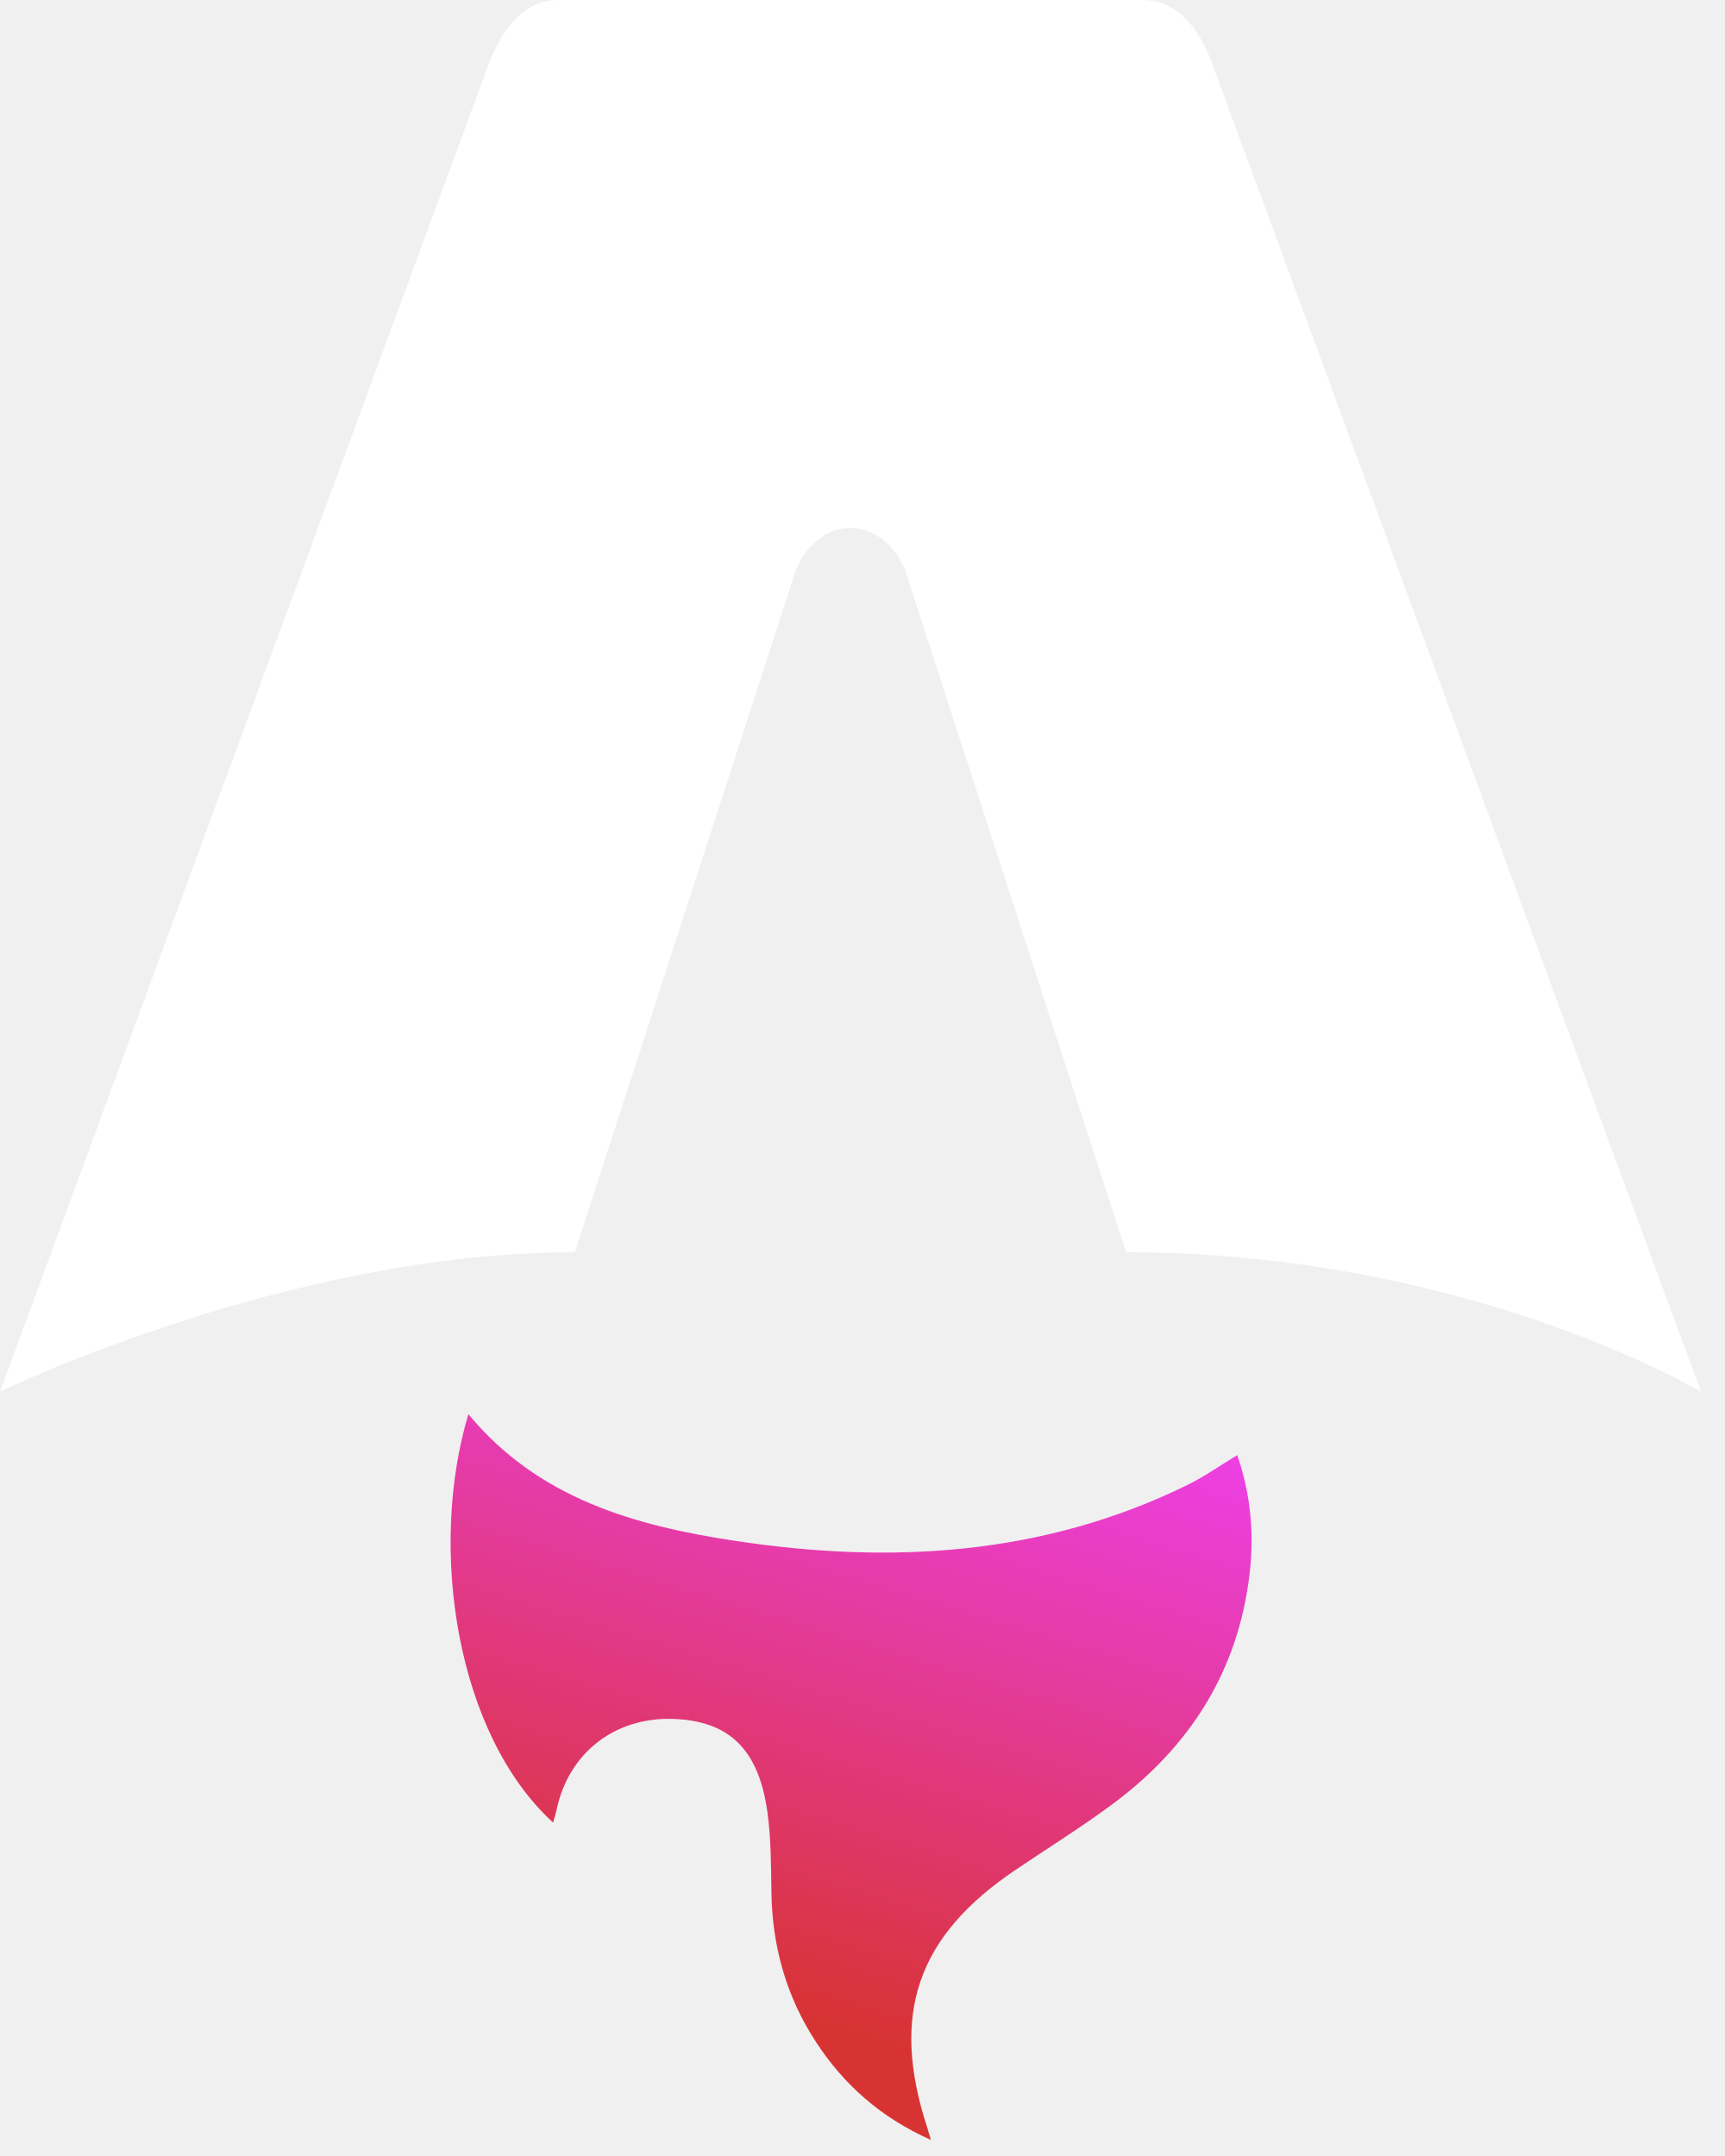
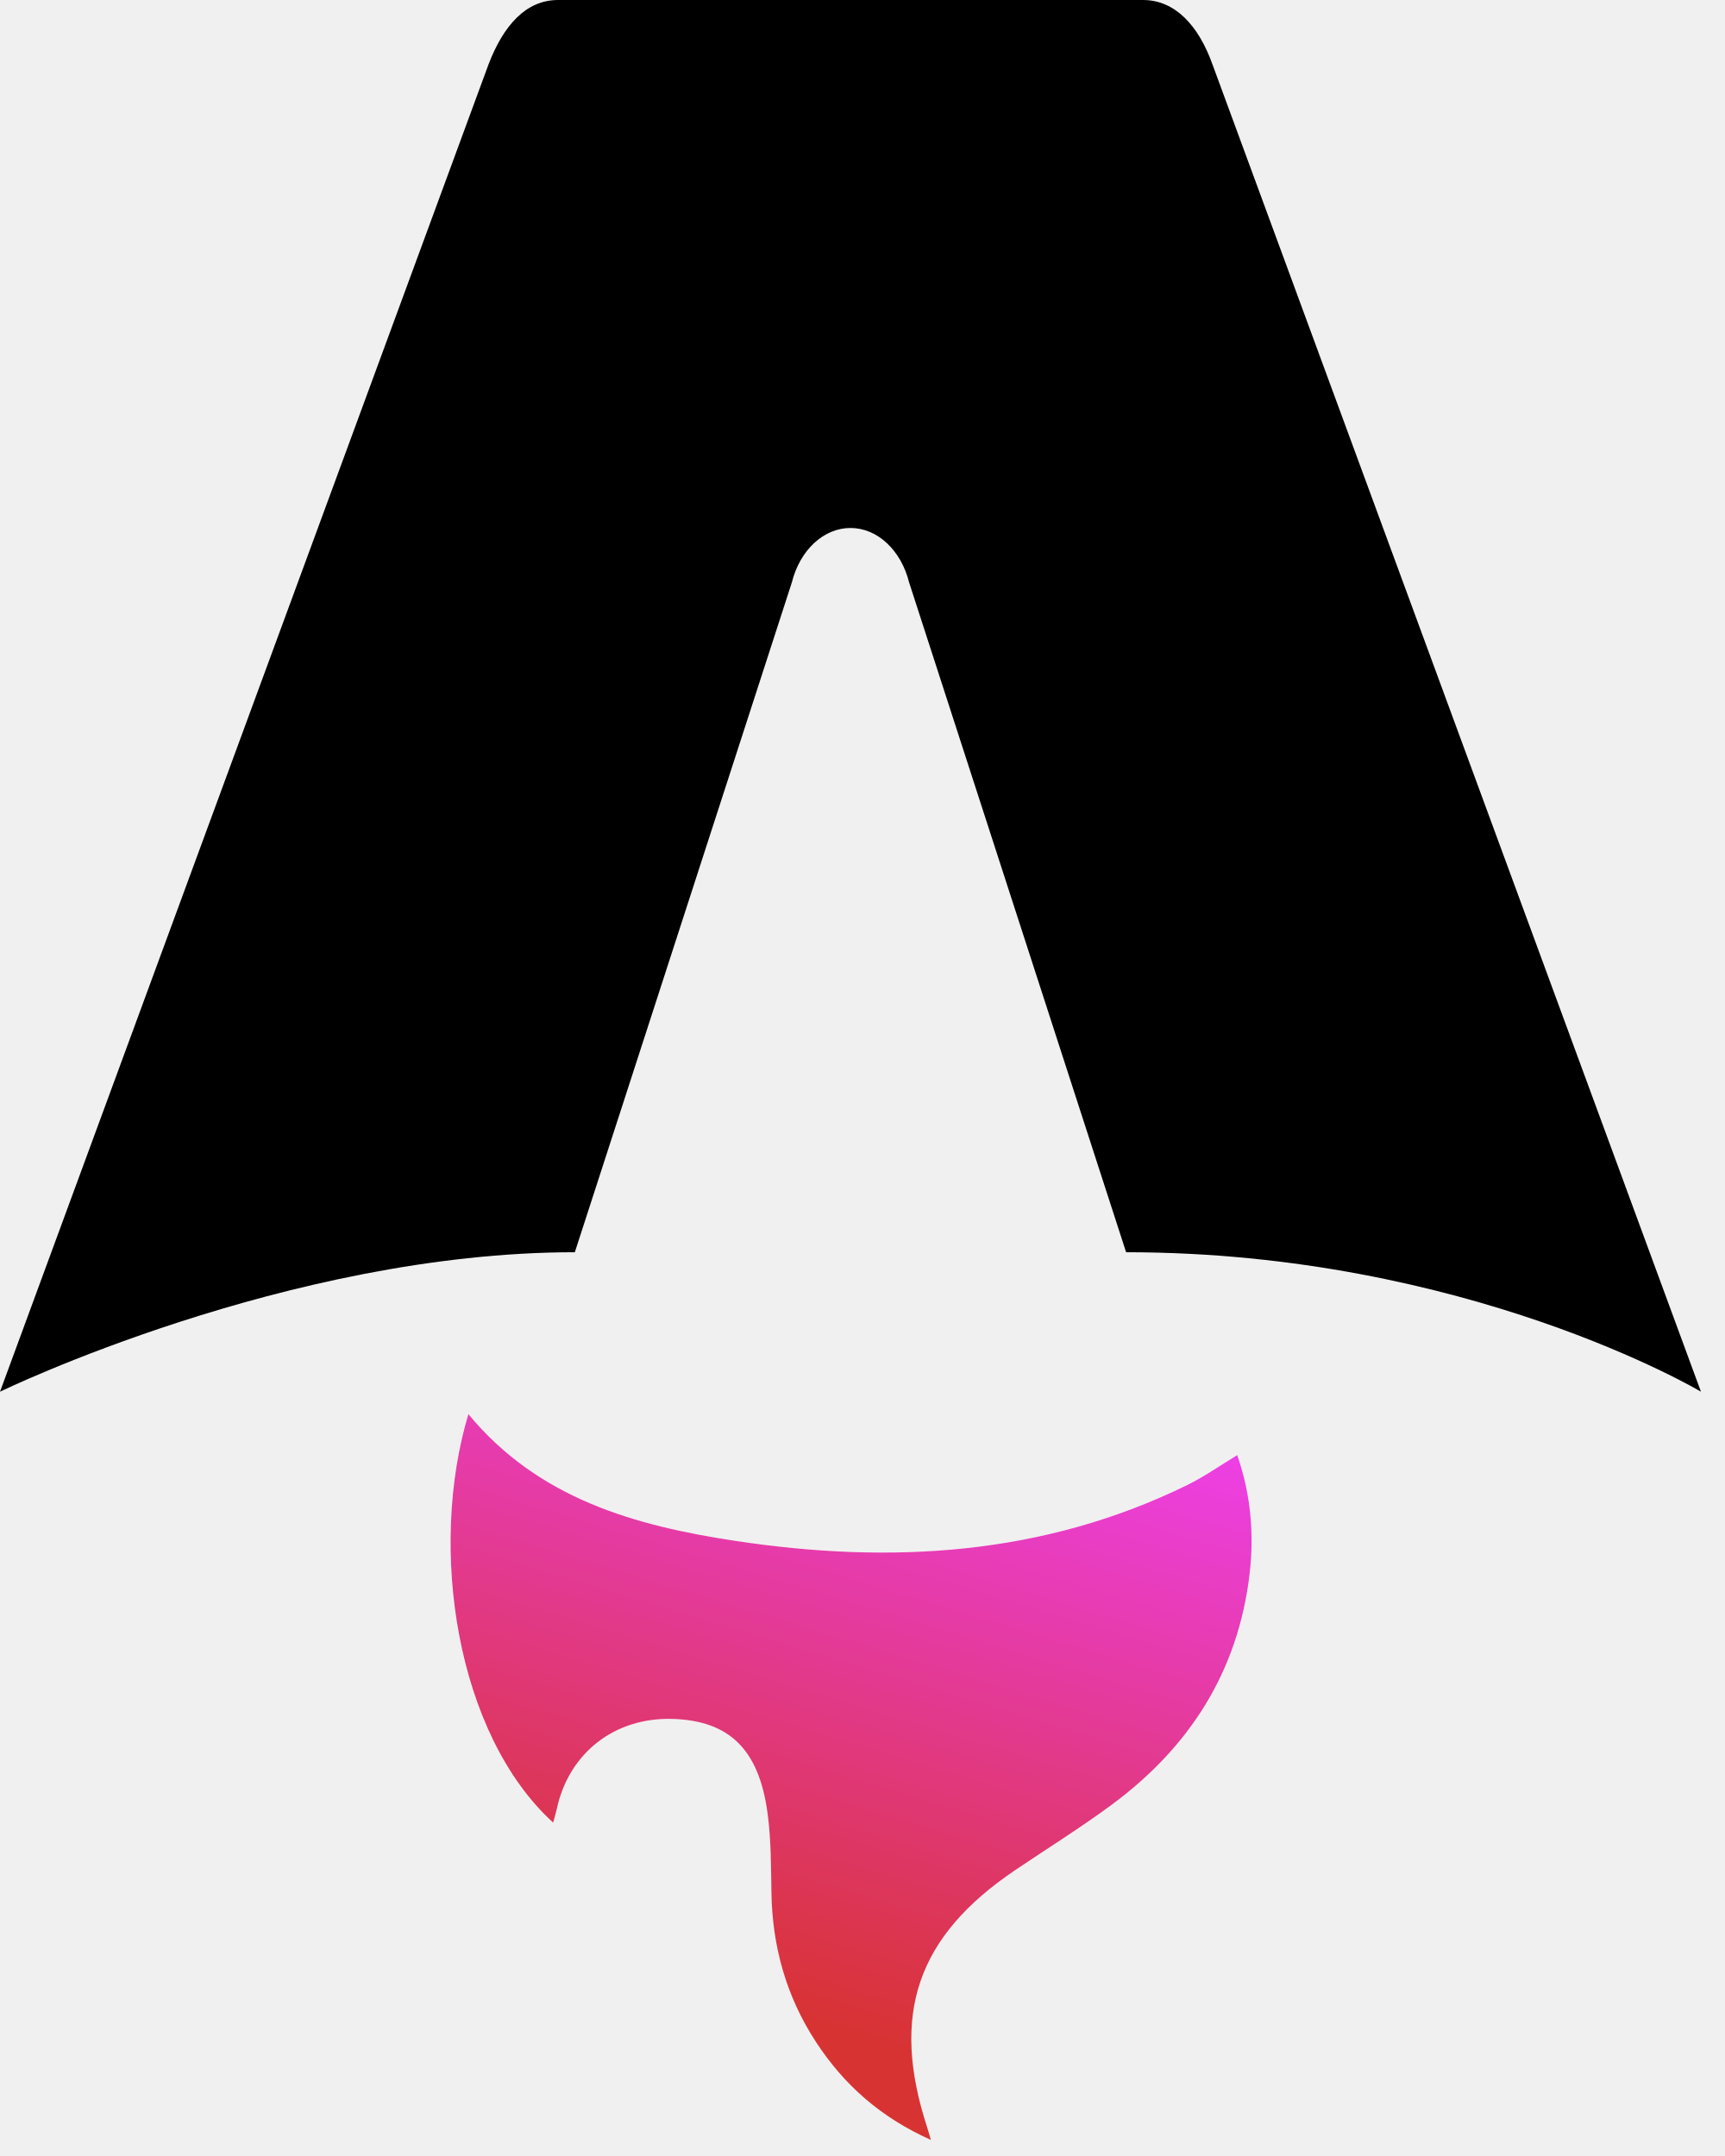
<svg xmlns="http://www.w3.org/2000/svg" class="astro-icon" width="64" height="80" viewBox="0 0 64 80" fill="none">
  <path d="M20.525 67.632C16.929 64.353 15.879 57.463 17.378 52.472C19.976 55.619 23.575 56.616 27.303 57.178C33.059 58.047 38.712 57.722 44.059 55.098C44.671 54.797 45.236 54.398 45.904 53.993C46.406 55.445 46.537 56.911 46.362 58.403C45.935 62.036 44.123 64.843 41.24 66.971C40.087 67.822 38.867 68.582 37.676 69.385C34.018 71.851 33.029 74.743 34.403 78.949C34.436 79.052 34.465 79.154 34.539 79.404C32.671 78.57 31.307 77.356 30.267 75.76C29.169 74.076 28.647 72.212 28.62 70.196C28.606 69.214 28.606 68.224 28.474 67.257C28.151 64.898 27.041 63.843 24.95 63.782C22.804 63.719 21.106 65.043 20.656 67.127C20.622 67.287 20.572 67.445 20.522 67.63L20.525 67.632Z" fill="white" />
  <path d="M20.525 67.632C16.929 64.353 15.879 57.463 17.378 52.472C19.976 55.619 23.575 56.616 27.303 57.178C33.059 58.047 38.712 57.722 44.059 55.098C44.671 54.797 45.236 54.398 45.904 53.993C46.406 55.445 46.537 56.911 46.362 58.403C45.935 62.036 44.123 64.843 41.24 66.971C40.087 67.822 38.867 68.582 37.676 69.385C34.018 71.851 33.029 74.743 34.403 78.949C34.436 79.052 34.465 79.154 34.539 79.404C32.671 78.57 31.307 77.356 30.267 75.76C29.169 74.076 28.647 72.212 28.62 70.196C28.606 69.214 28.606 68.224 28.474 67.257C28.151 64.898 27.041 63.843 24.95 63.782C22.804 63.719 21.106 65.043 20.656 67.127C20.622 67.287 20.572 67.445 20.522 67.63L20.525 67.632Z" fill="url(#paint0_linear_738_686)" />
-   <path d="M0 51.64C0 51.64 10.649 46.465 21.327 46.465L29.379 21.61C29.68 20.408 30.56 19.591 31.554 19.591C32.547 19.591 33.428 20.408 33.729 21.61L41.78 46.465C54.427 46.465 63.108 51.64 63.108 51.64C63.108 51.64 45.02 2.488 44.984 2.389C44.465 0.936 43.589 0 42.407 0H20.702C19.521 0 18.68 0.936 18.125 2.389C18.086 2.486 0 51.64 0 51.64Z" fill="white" />
+   <path d="M0 51.64C0 51.64 10.649 46.465 21.327 46.465L29.379 21.61C29.68 20.408 30.56 19.591 31.554 19.591C32.547 19.591 33.428 20.408 33.729 21.61L41.78 46.465C54.427 46.465 63.108 51.64 63.108 51.64C63.108 51.64 45.02 2.488 44.984 2.389C44.465 0.936 43.589 0 42.407 0H20.702C19.521 0 18.68 0.936 18.125 2.389C18.086 2.486 0 51.64 0 51.64Z" fill="black" />
  <defs>
    <linearGradient id="paint0_linear_738_686" x1="31.554" y1="75.442" x2="39.746" y2="48.376" gradientUnits="userSpaceOnUse">
      <stop stop-color="#D83333" />
      <stop offset="1" stop-color="#F041FF" />
    </linearGradient>
  </defs>
</svg>
